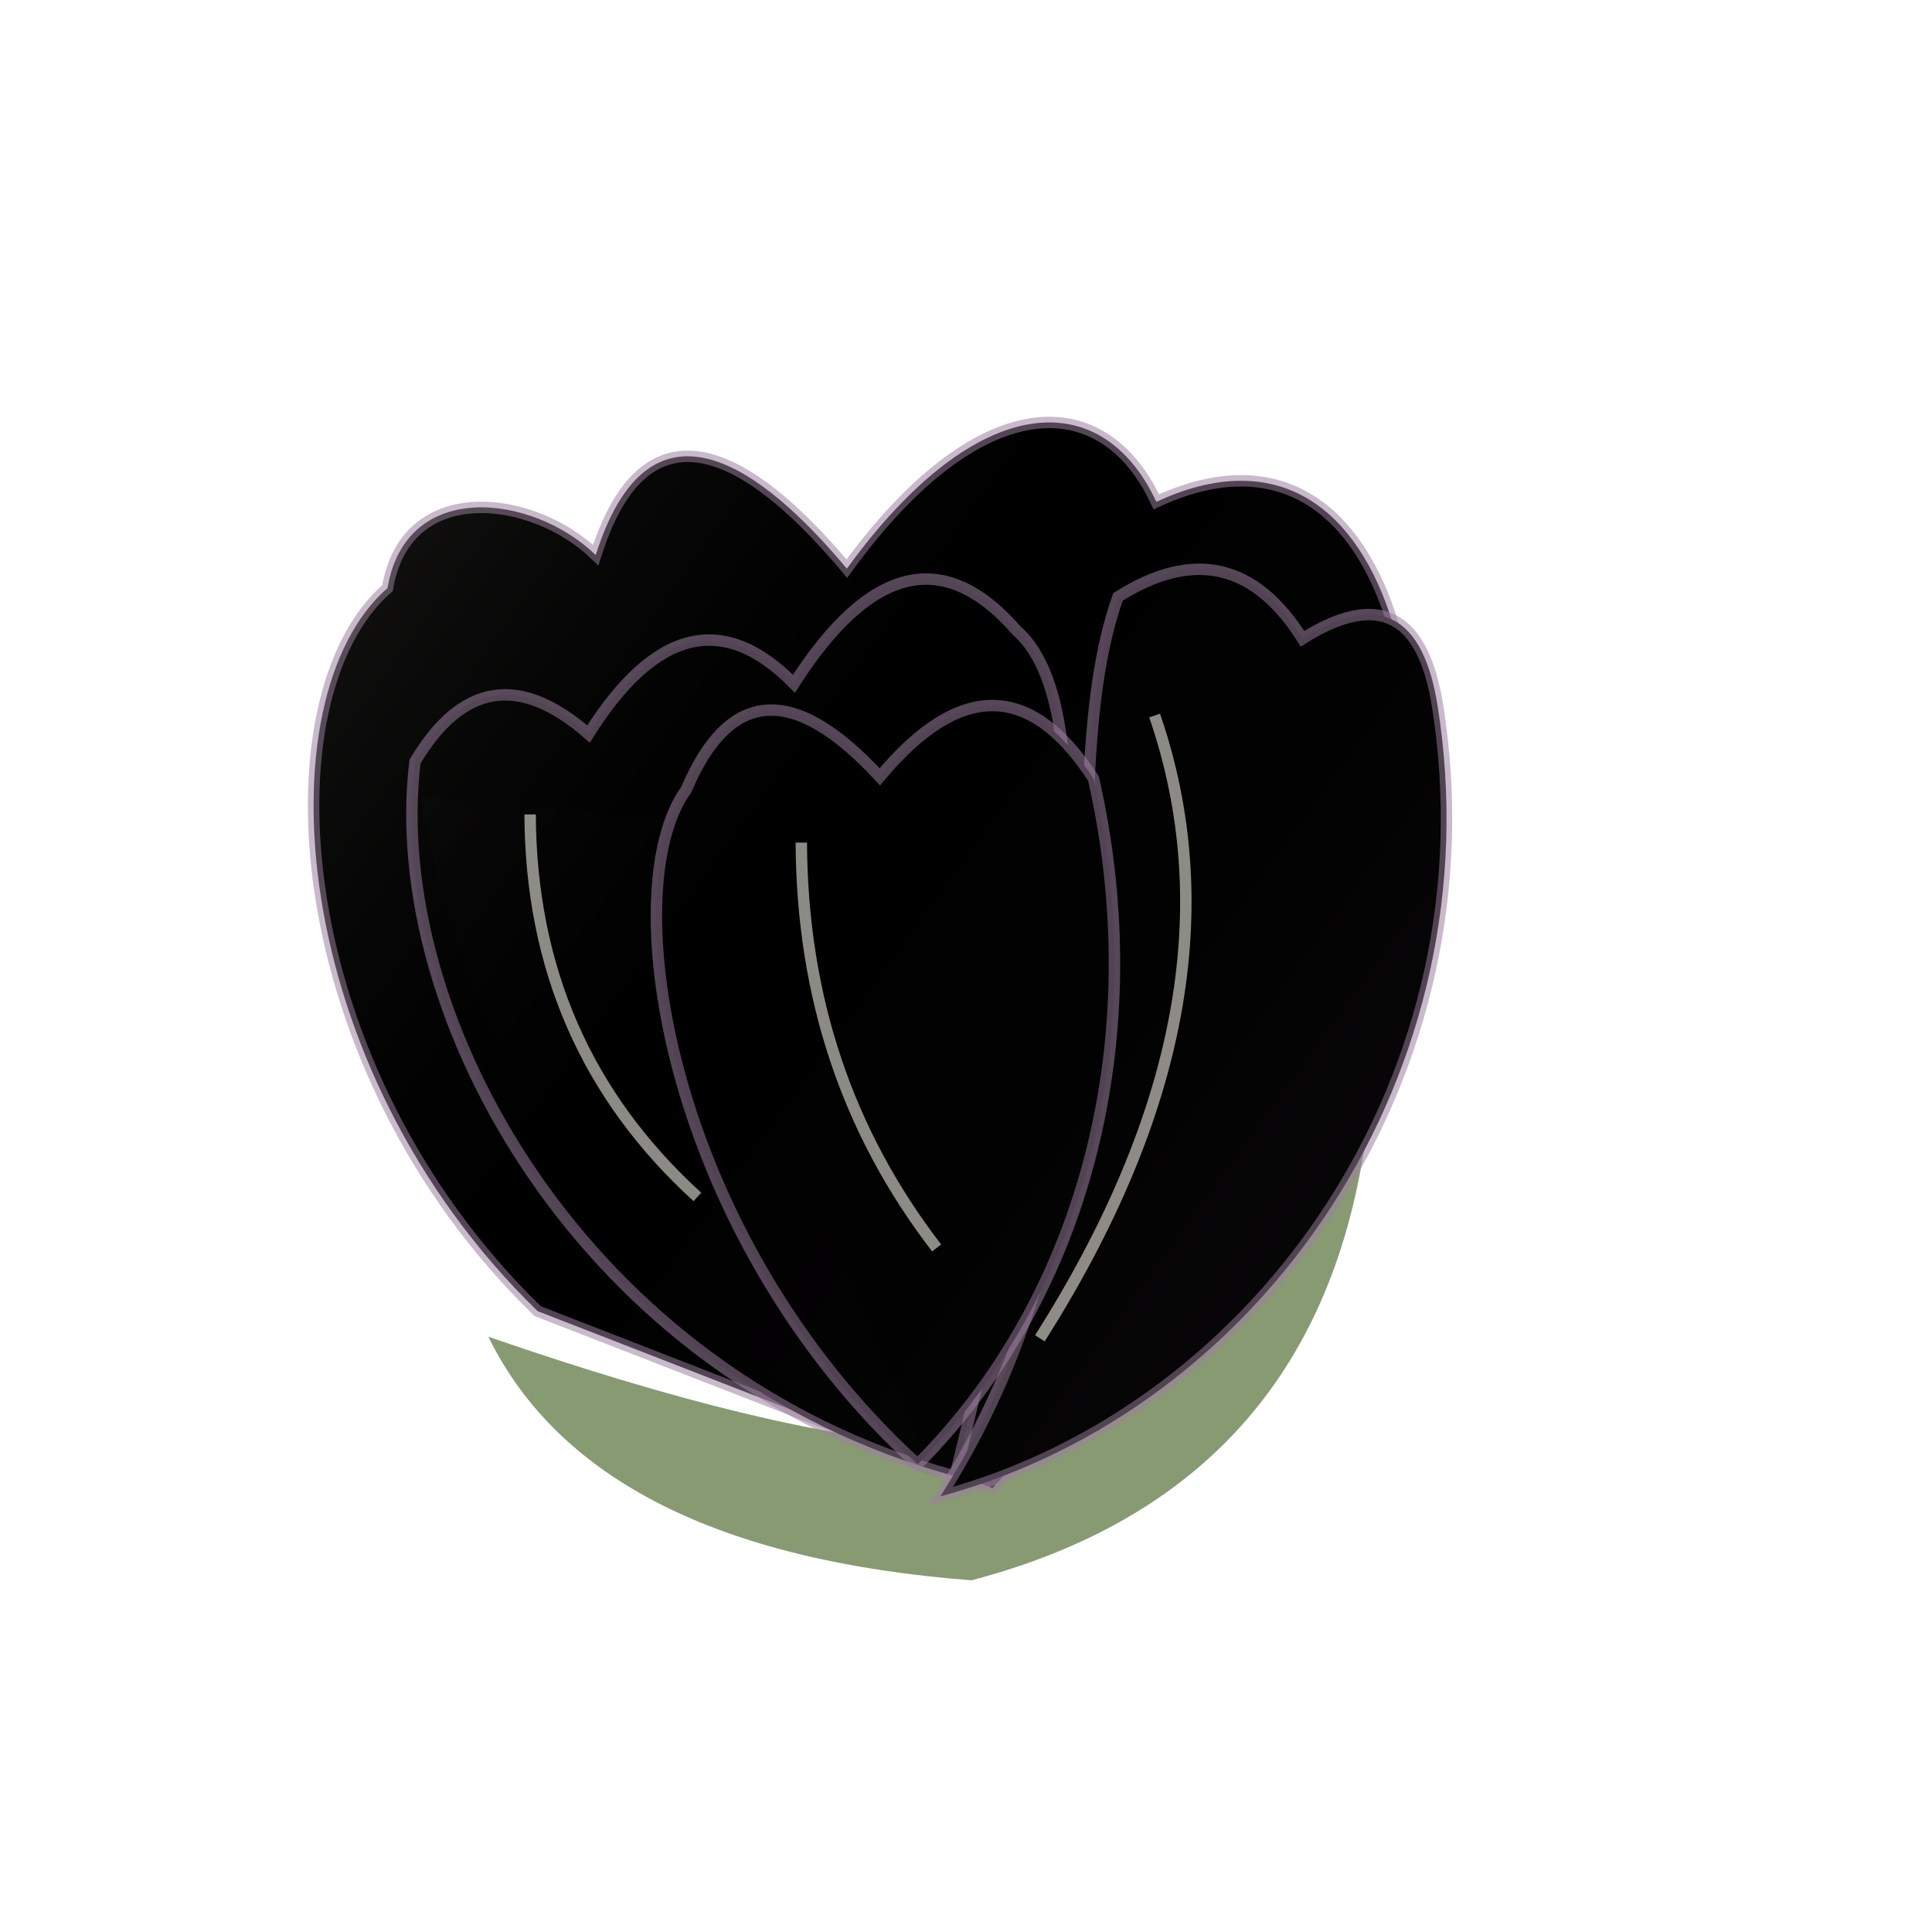
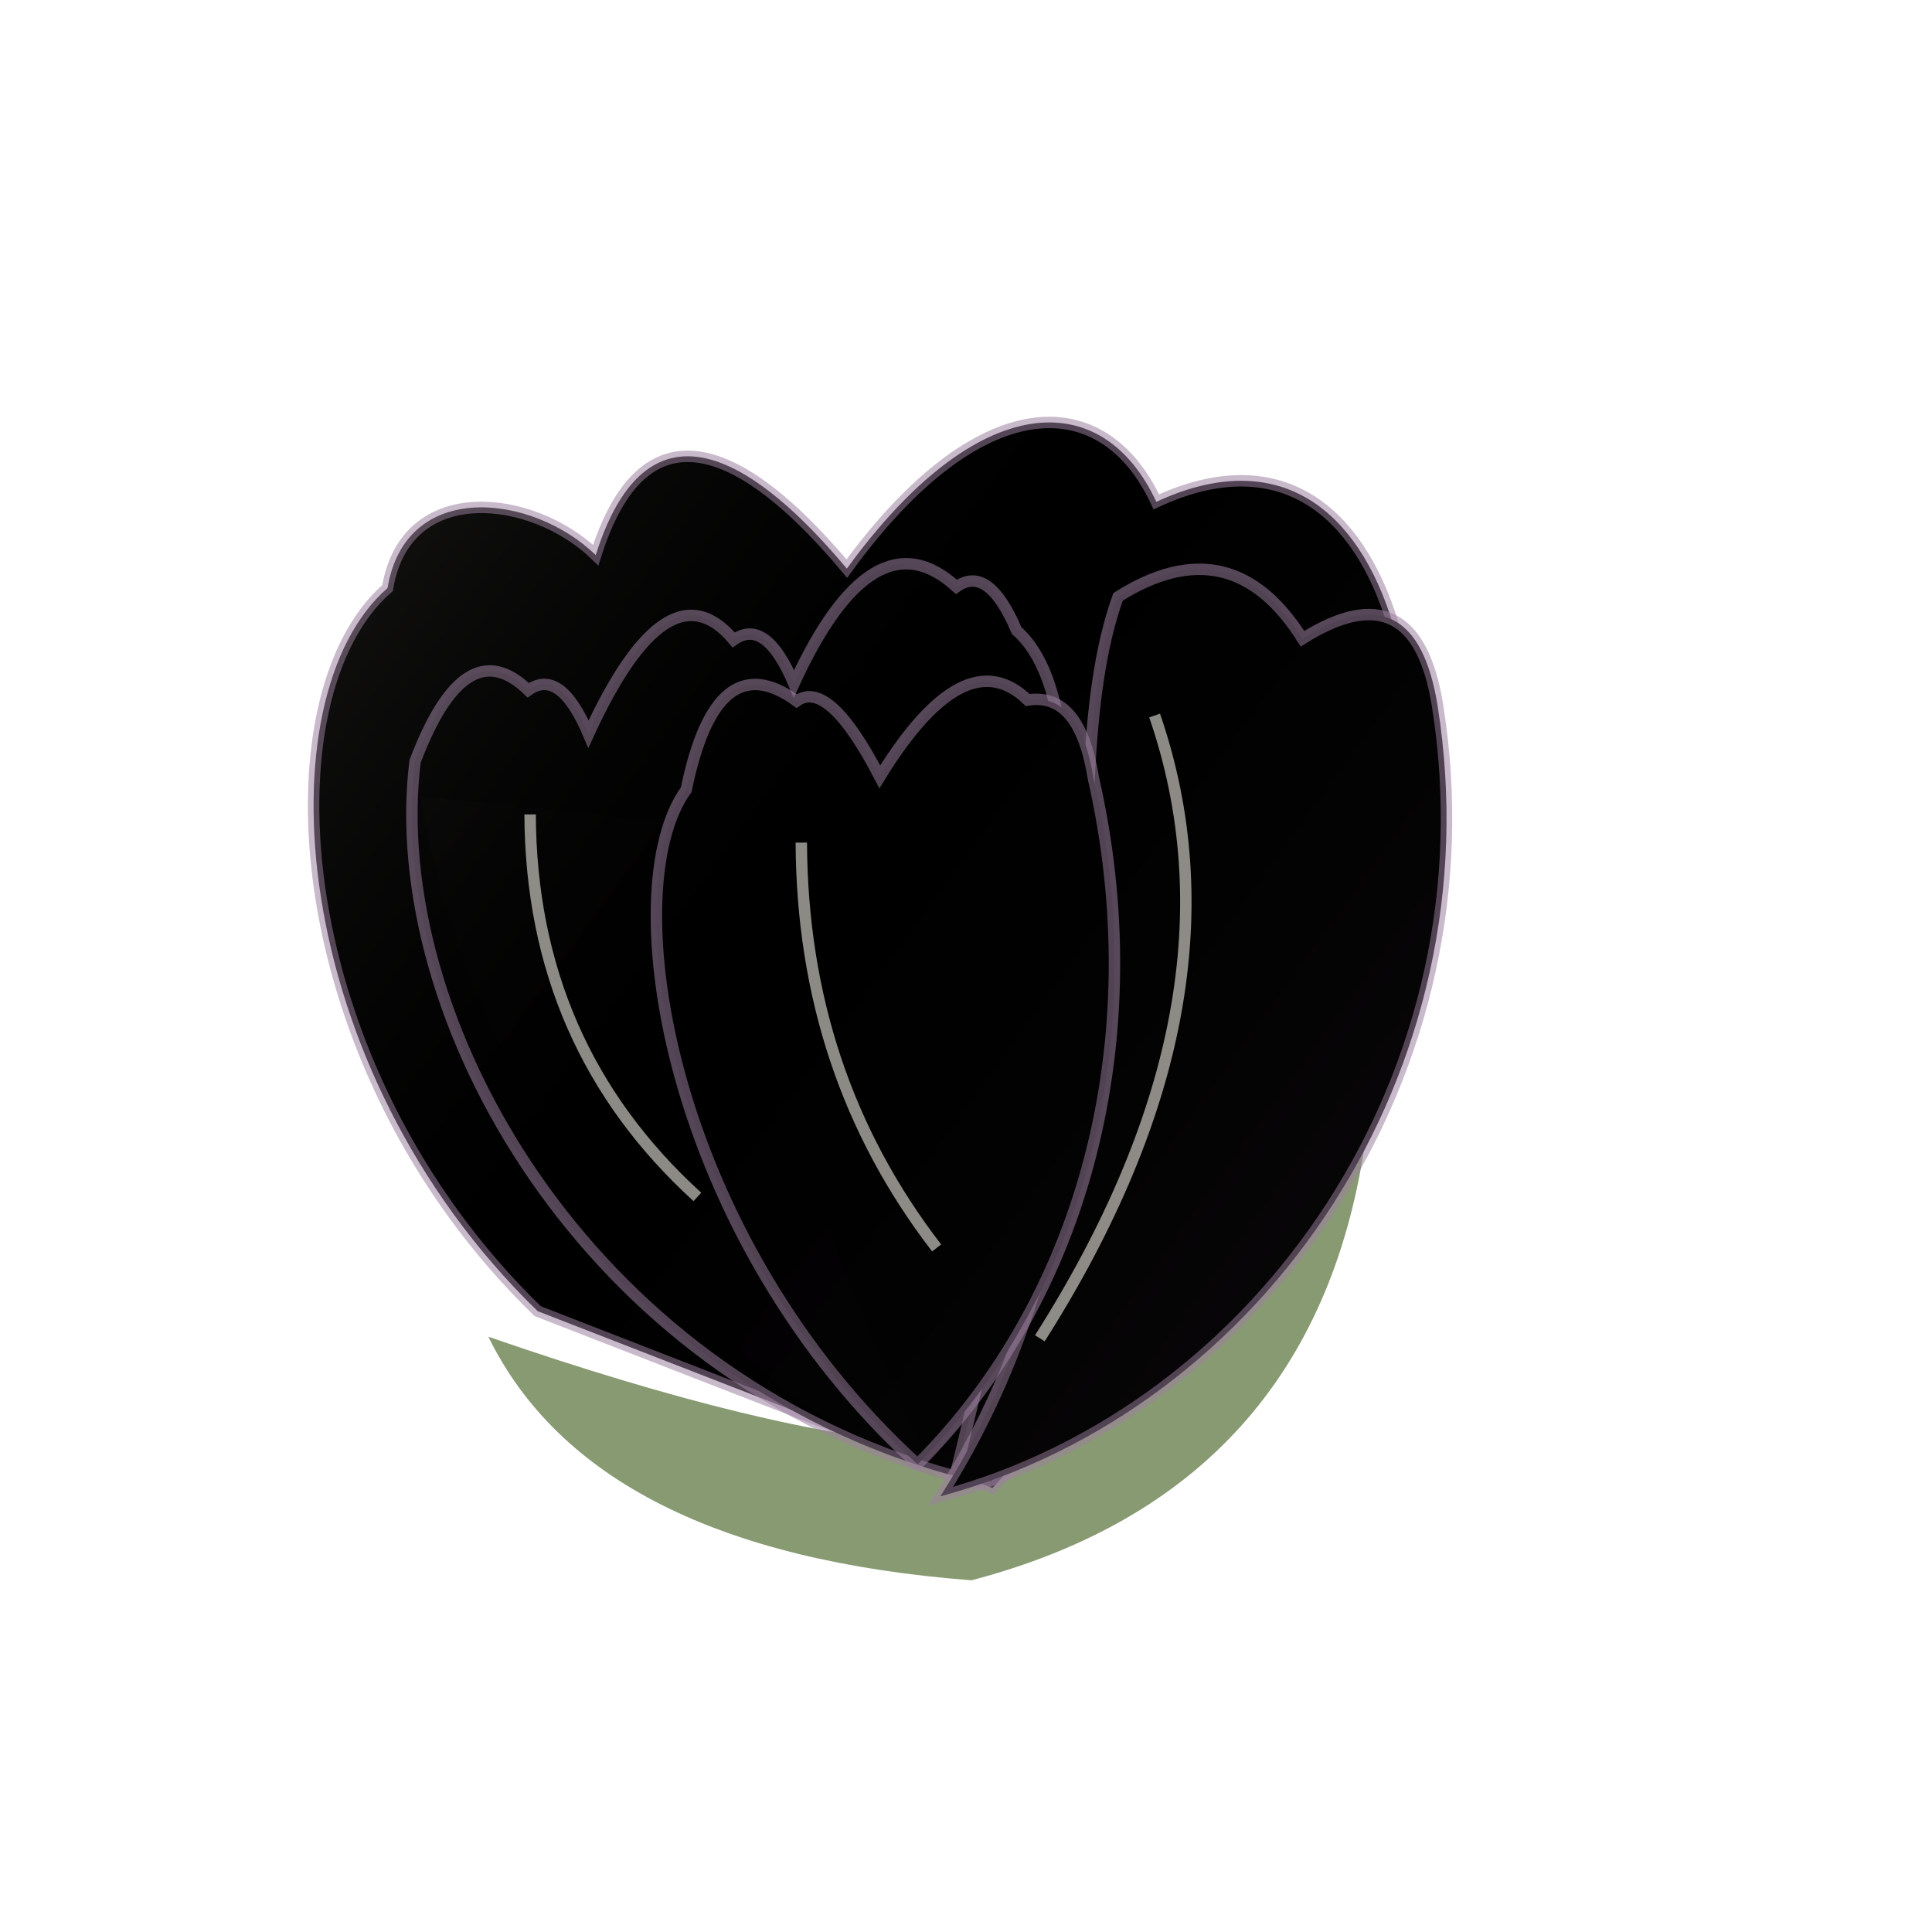
<svg xmlns="http://www.w3.org/2000/svg" width="110" height="110" viewBox="0 0 110 110">
  <defs>
    <linearGradient id="cup" gradientUnits="userSpaceOnUse" x1="0" y1="0" x2="110" y2="110">
      <stop offset="0" stop-color="#fff6e8" stop-opacity=".32" />
      <stop offset=".45" stop-color="__COLOR__" stop-opacity=".03" />
      <stop offset="1" stop-color="#82647d" stop-opacity=".28" />
    </linearGradient>
  </defs>
  <g transform="rotate(-9 55 88)">
    <path d="M55 90Q34 85 30 72Q45 80 54 82Q66 78 81 69Q75 88 55 90Z" fill="#879a72" />
    <path d="M33 71C21 55 23 34 31 29C33 23 40 25 43 29C48 19 54 27 57 32C66 23 73 24 75 31C89 27 91 46 82 65L57 85Z" fill="__COLOR__" stroke="#9d82a0" stroke-opacity=".55" stroke-width=".65" />
    <path d="M33 71C21 55 23 34 31 29C33 23 40 25 43 29C48 19 54 27 57 32C66 23 73 24 75 31C89 27 91 46 82 65L57 85Z" fill="url(#cup)" />
-     <path d="M55 84C35 75 27 53 31 39Q36 33 41 39Q48 31 53 38Q61 29 66 37C71 43 63 65 55 84Z" fill="__COLOR__" stroke="#9d82a0" stroke-opacity=".55" stroke-width=".65" />
-     <path d="M55 84C35 75 27 53 31 39Q36 33 41 39Q48 31 53 38Q61 29 66 37C71 43 63 65 55 84Z" fill="url(#cup)" />
+     <path d="M55 84C35 75 27 53 31 39Q35 32 38 36Q40 35 41 39Q47 30 50 35Q52 34 53 38Q59 29 63 34Q65 33 66 37C71 43 63 65 55 84Z" fill="__COLOR__" stroke="#9d82a0" stroke-opacity=".55" stroke-width=".65" />
+     <path d="M55 84C35 75 27 53 31 39Q35 32 38 36Q40 35 41 39Q47 30 50 35Q52 34 53 38Q59 29 63 34Q65 33 66 37C71 43 63 65 55 84Z" fill="url(#cup)" />
    <path d="M54 85C69 68 66 47 72 36Q79 33 82 40Q89 37 89 45C89 66 73 83 54 85Z" fill="__COLOR__" stroke="#9d82a0" stroke-opacity=".55" stroke-width=".65" />
    <path d="M54 85C69 68 66 47 72 36Q79 33 82 40Q89 37 89 45C89 66 73 83 54 85Z" fill="url(#cup)" />
-     <path d="M53 83C41 68 41 48 46 43Q51 35 57 44Q65 37 69 46C70 61 64 75 53 83Z" fill="__COLOR__" stroke="#9d82a0" stroke-opacity=".55" stroke-width=".65" />
-     <path d="M53 83C41 68 41 48 46 43Q51 35 57 44Q65 37 69 46C70 61 64 75 53 83Z" fill="url(#cup)" />
+     <path d="M53 83C41 68 41 48 46 43Q49 35 53 39Q55 38 57 44Q63 37 66 41Q69 41 69 46C70 61 64 75 53 83Z" fill="__COLOR__" stroke="#9d82a0" stroke-opacity=".55" stroke-width=".65" />
+     <path d="M53 83C41 68 41 48 46 43Q49 35 53 39Q55 38 57 44Q63 37 66 41Q69 41 69 46C70 61 64 75 53 83Z" fill="url(#cup)" />
    <path d="M31 41C31 61 44 78 54 84C48 65 48 52 46 45Z" fill="url(#cup)" opacity=".25" />
    <path d="M73 43Q76 60 61 77M37 43Q35 56 43 66M52 47Q50 60 56 71" fill="none" stroke="#fffaf0" stroke-opacity=".55" stroke-width=".65" />
  </g>
</svg>
